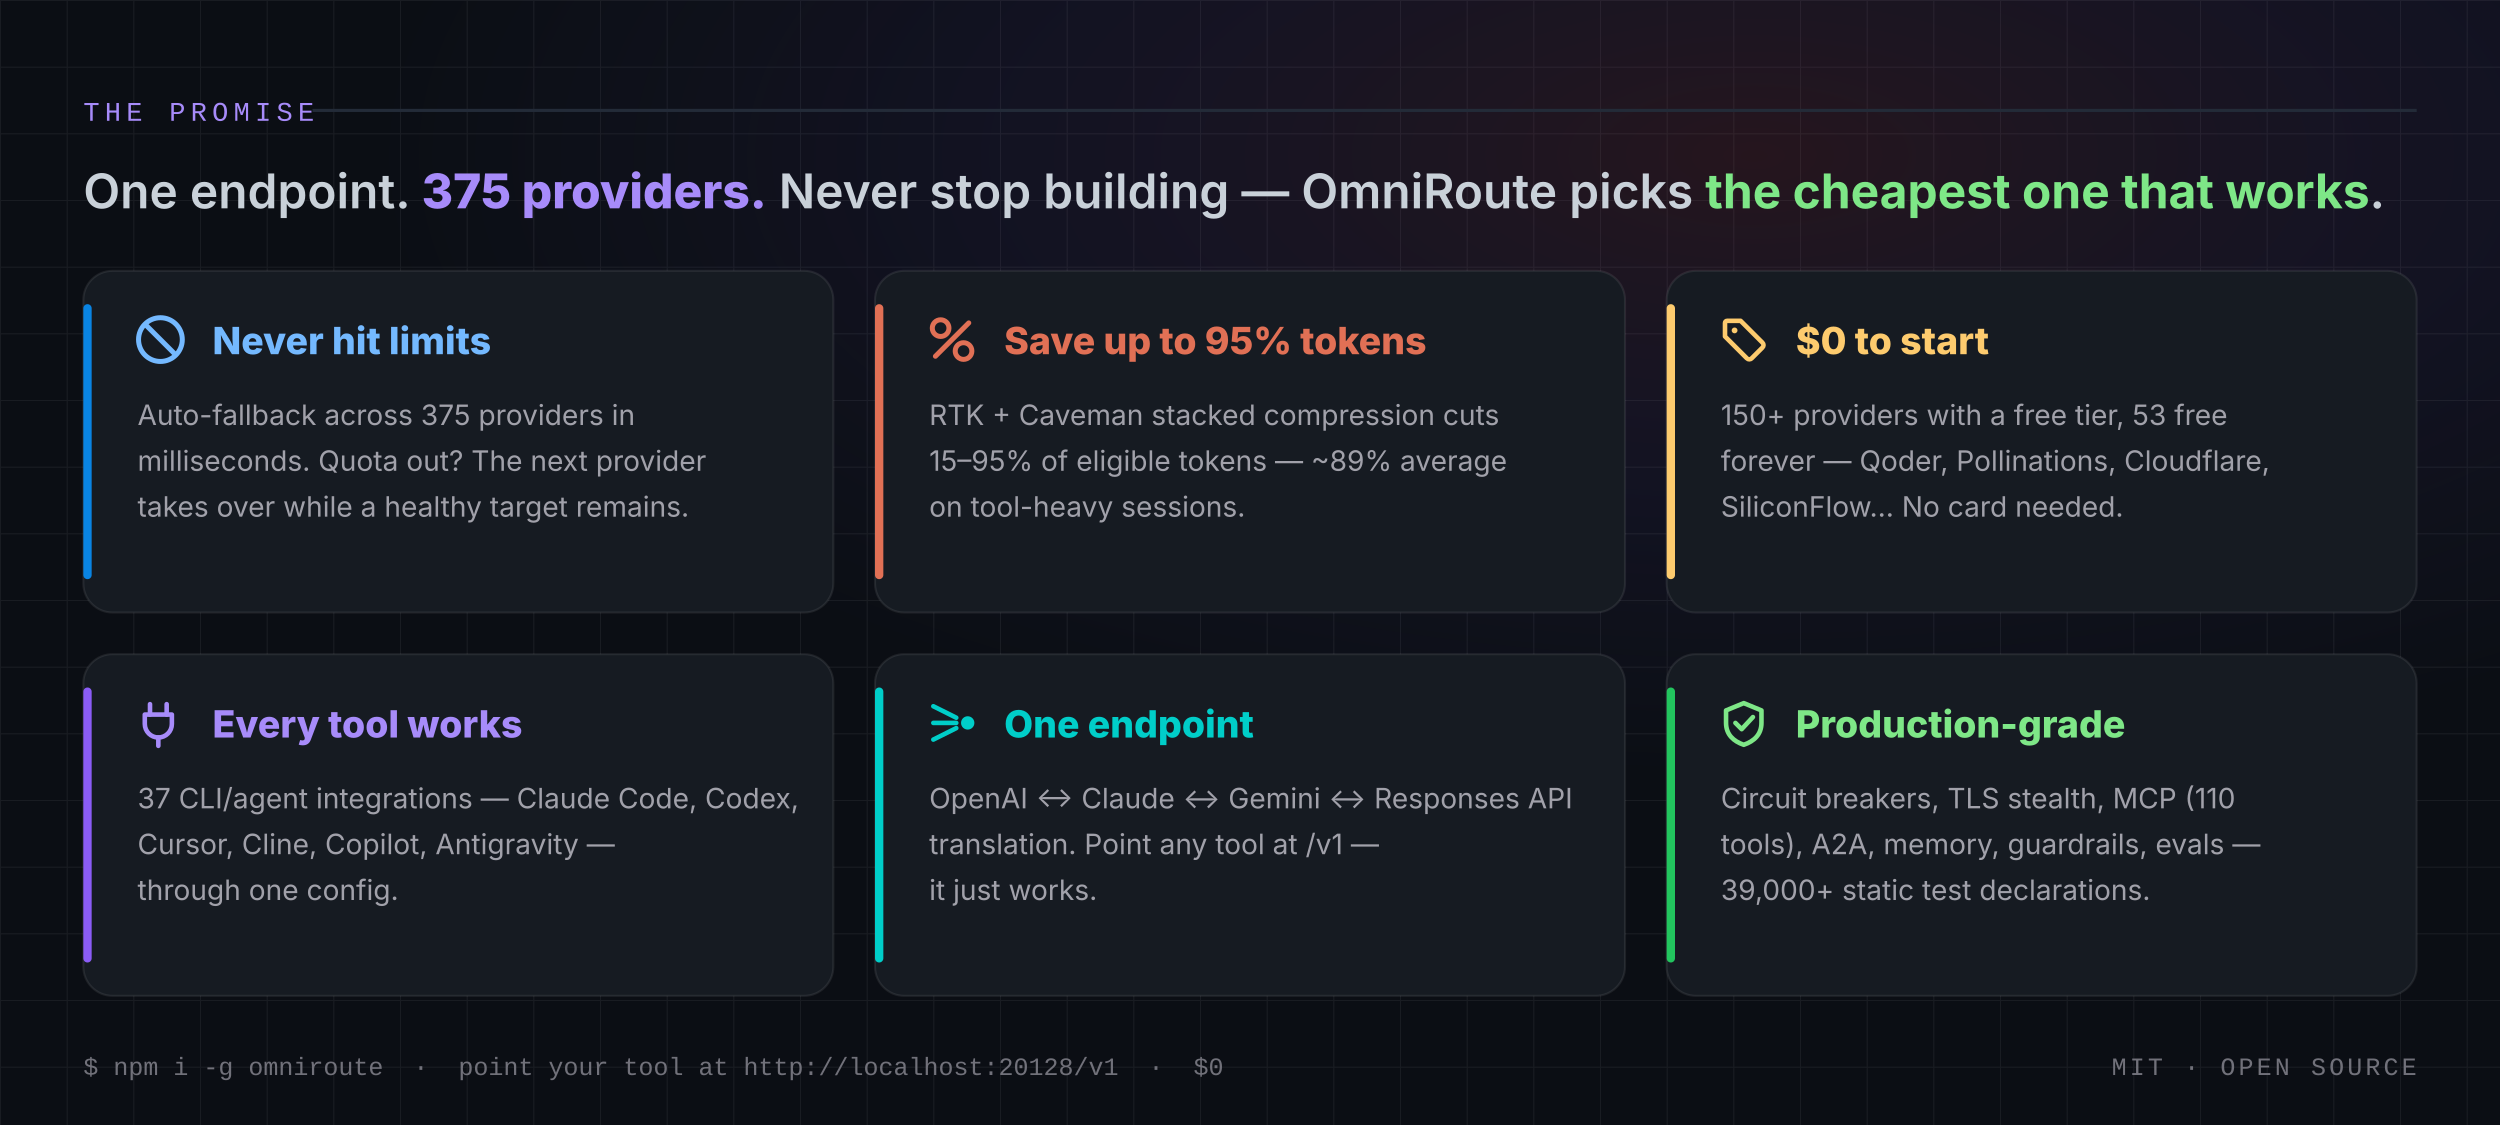
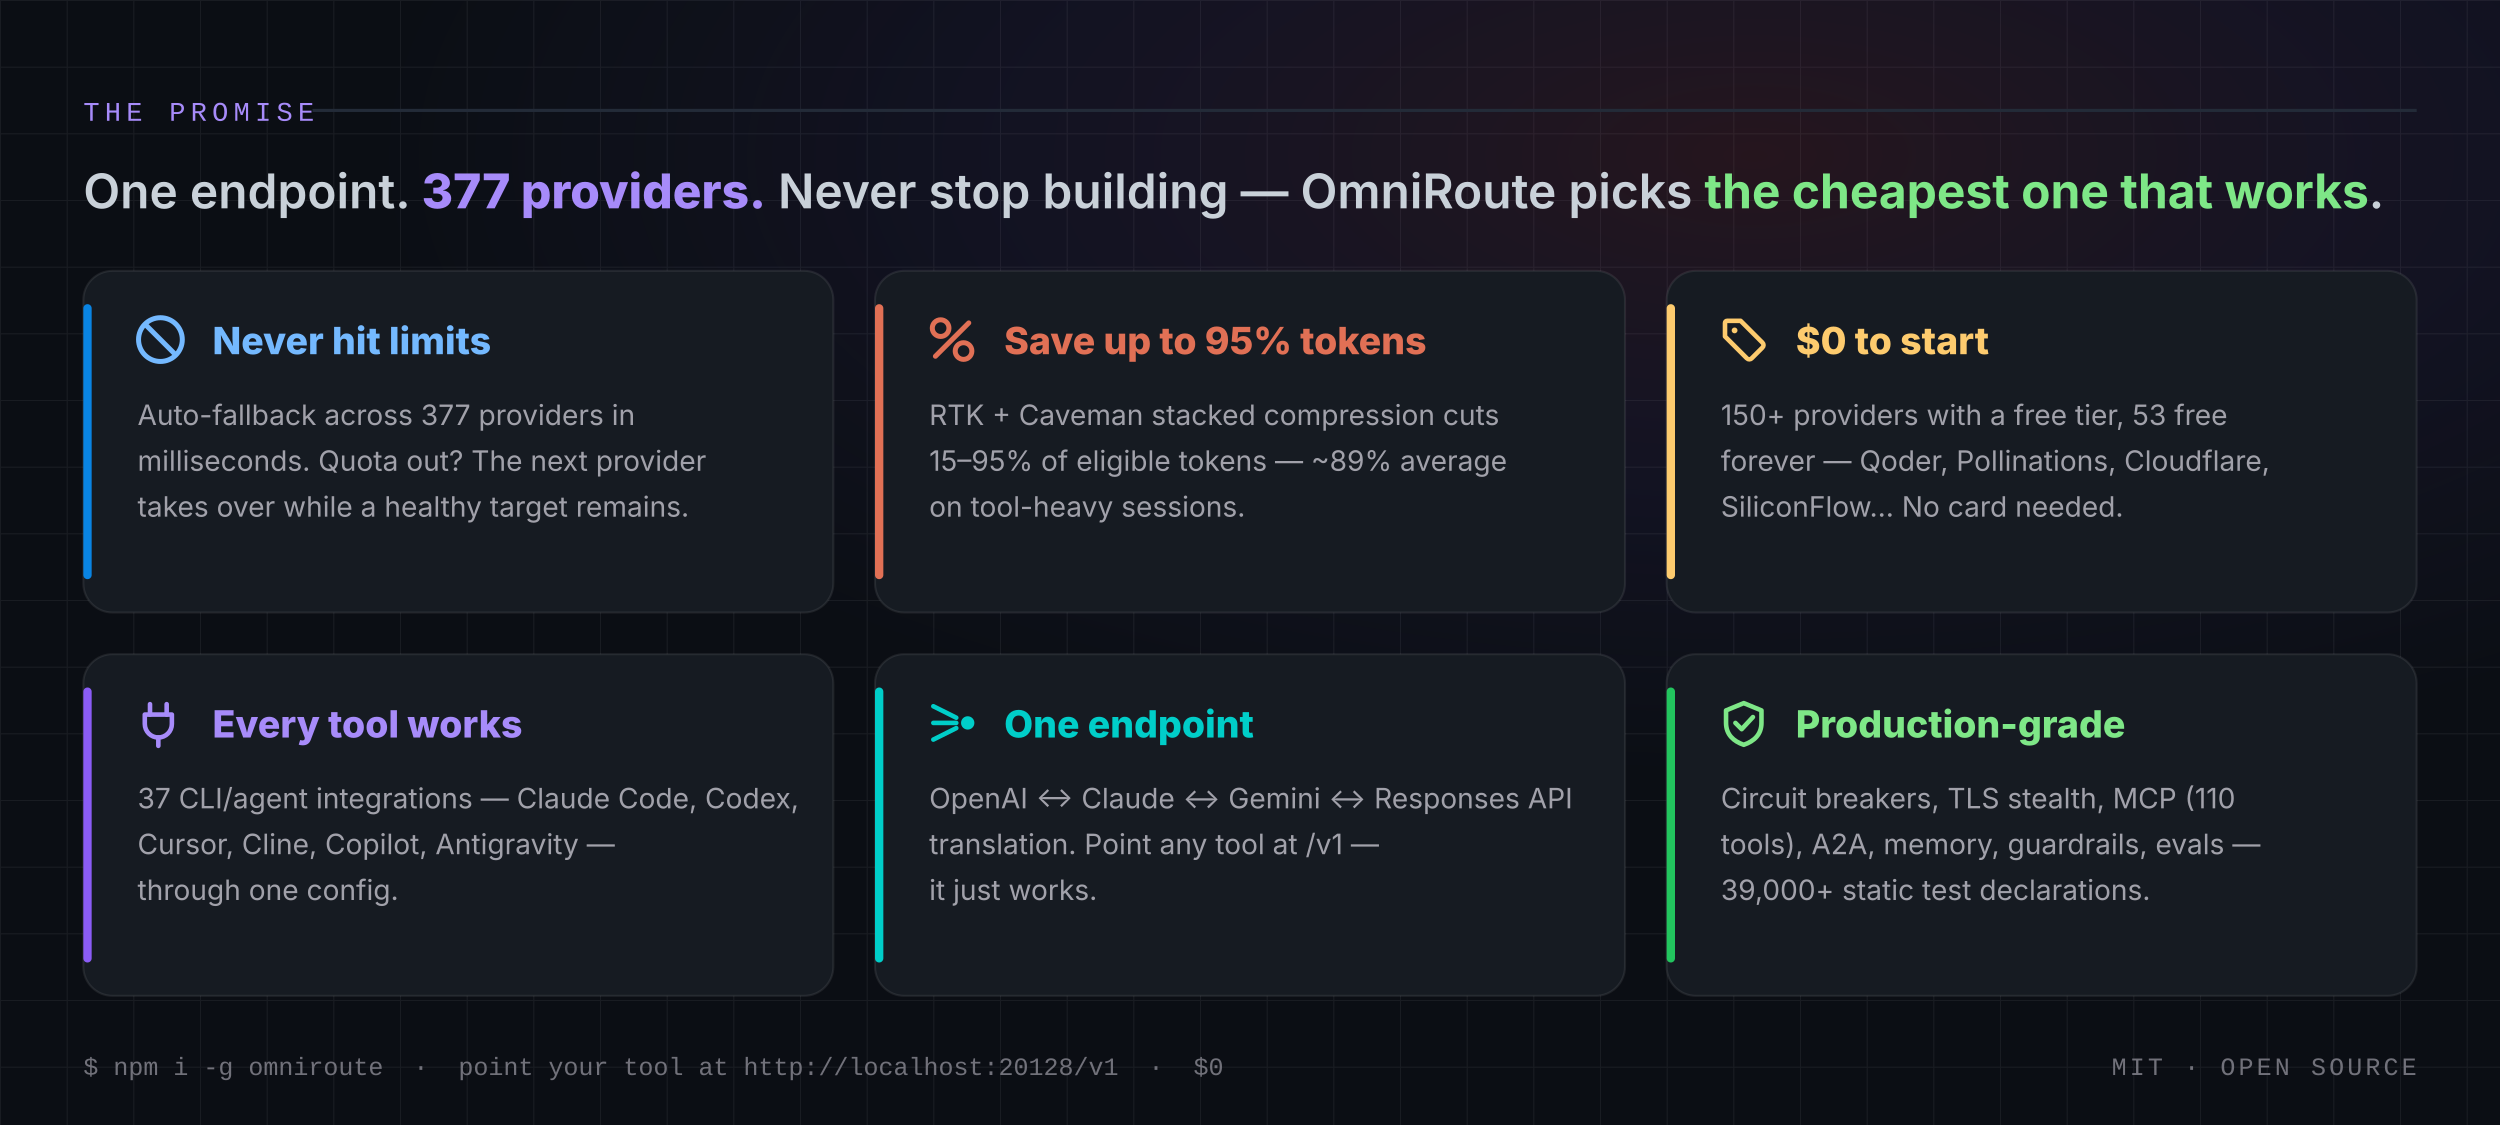
- <svg xmlns="http://www.w3.org/2000/svg" viewBox="0 0 1200 540" role="img" aria-label="The OmniRoute promise: one endpoint and 375 providers. Six pillars. Resilient fallback: automatic routing continues while another healthy target is available. Save up to 95 percent of eligible tokens: RTK plus Caveman stacked compression averages about 89 percent on tool-heavy sessions. Zero dollars to start: 150+ providers with a free tier and 51 recurring or keyless free-forever providers. Every tool works: 37 CLI and agent integration records, including Claude Code, Codex, Cursor, Cline, Copilot and Antigravity, through one config. One endpoint: OpenAI, Claude, Gemini and Responses API translation at /v1. Production controls: circuit breakers, TLS stealth, MCP with 110 tools, A2A, memory, guardrails, evals, and 39,000+ static test declarations across 5,100+ tracked test files.">
+ <svg xmlns="http://www.w3.org/2000/svg" viewBox="0 0 1200 540" role="img" aria-label="The OmniRoute promise: one endpoint and 377 providers. Six pillars. Resilient fallback: automatic routing continues while another healthy target is available. Save up to 95 percent of eligible tokens: RTK plus Caveman stacked compression averages about 89 percent on tool-heavy sessions. Zero dollars to start: 150+ providers with a free tier and 51 recurring or keyless free-forever providers. Every tool works: 37 CLI and agent integration records, including Claude Code, Codex, Cursor, Cline, Copilot and Antigravity, through one config. One endpoint: OpenAI, Claude, Gemini and Responses API translation at /v1. Production controls: circuit breakers, TLS stealth, MCP with 110 tools, A2A, memory, guardrails, evals, and 39,000+ static test declarations across 5,100+ tracked test files.">
  <defs>
    <pattern id="gridPaperP" width="32" height="32" patternUnits="userSpaceOnUse">
      <path d="M 32 0 L 0 0 0 32" fill="none" stroke="#ffffff" stroke-opacity="0.06" stroke-width="1" />
    </pattern>
    <radialGradient id="bgGlowP" cx="70%" cy="14%" r="55%">
      <stop offset="0%" stop-color="#e54d5e" stop-opacity="0.12" />
      <stop offset="55%" stop-color="#8b5cf6" stop-opacity="0.06" />
      <stop offset="100%" stop-color="#6366f1" stop-opacity="0" />
    </radialGradient>
  </defs>
  <rect width="1200" height="540" fill="#0b0e14" />
  <rect width="1200" height="540" fill="url(#gridPaperP)" />
  <rect width="1200" height="540" fill="url(#bgGlowP)" />
  <g>
    <text x="40" y="58" font-family="Consolas, 'Courier New', monospace" font-size="13" letter-spacing="2.5" fill="#a78bfa">THE PROMISE</text>
    <line x1="150" y1="53" x2="1160" y2="53" stroke="#232b38" stroke-width="1.5" />
  </g>
  <g>
-     <text x="40" y="100" font-family="Inter, 'Segoe UI', Arial, Helvetica, system-ui, sans-serif" font-size="23" font-weight="600" fill="#c9d1d9">One endpoint. <tspan fill="#a78bfa" font-weight="800">375 providers.</tspan> Never stop building — OmniRoute picks <tspan fill="#7ee787" font-weight="700">the cheapest one that works</tspan>.</text>
+     <text x="40" y="100" font-family="Inter, 'Segoe UI', Arial, Helvetica, system-ui, sans-serif" font-size="23" font-weight="600" fill="#c9d1d9">One endpoint. <tspan fill="#a78bfa" font-weight="800">377 providers.</tspan> Never stop building — OmniRoute picks <tspan fill="#7ee787" font-weight="700">the cheapest one that works</tspan>.</text>
  </g>
  <g font-family="Inter, 'Segoe UI', Arial, Helvetica, system-ui, sans-serif">
    <g>
      <rect x="40" y="130" width="360" height="164" rx="14" fill="#161b22" stroke="#ffffff" stroke-opacity="0.08" stroke-width="1" />
      <rect x="40" y="130" width="360" height="164" rx="14" fill="none" stroke="#74b9ff" stroke-width="1.5" opacity="0">
        <animate attributeName="opacity" values="0;0.9;0;0" keyTimes="0;0.055;0.12;1" dur="12s" begin="3s" repeatCount="indefinite" />
      </rect>
      <rect x="40" y="146" width="4" height="132" rx="2" fill="#0984e3" />
      <g transform="translate(66,152)" stroke="#74b9ff" stroke-width="2.4" fill="none" stroke-linecap="round">
        <circle cx="11" cy="11" r="10.5" />
        <line x1="3.9" y1="3.9" x2="18.1" y2="18.1" />
      </g>
      <text x="102" y="170" font-size="18" font-weight="800" fill="#74b9ff">Never hit limits</text>
-       <text x="66" y="204" font-size="13.5" fill="#a1a1aa">Auto-fallback across 375 providers in</text>
+       <text x="66" y="204" font-size="13.5" fill="#a1a1aa">Auto-fallback across 377 providers in</text>
      <text x="66" y="226" font-size="13.5" fill="#a1a1aa">milliseconds. Quota out? The next provider</text>
      <text x="66" y="248" font-size="13.5" fill="#a1a1aa">takes over while a healthy target remains.</text>
    </g>
    <g>
      <rect x="420" y="130" width="360" height="164" rx="14" fill="#161b22" stroke="#ffffff" stroke-opacity="0.08" stroke-width="1" />
      <rect x="420" y="130" width="360" height="164" rx="14" fill="none" stroke="#e17055" stroke-width="1.5" opacity="0">
        <animate attributeName="opacity" values="0;0;0.9;0;0" keyTimes="0;0.167;0.222;0.287;1" dur="12s" begin="3s" repeatCount="indefinite" />
      </rect>
      <rect x="420" y="146" width="4" height="132" rx="2" fill="#e17055" />
      <g transform="translate(446,152)" stroke="#e17055" stroke-width="2.4" fill="none" stroke-linecap="round">
        <circle cx="5.5" cy="5.5" r="4" />
        <circle cx="16.5" cy="16.5" r="4" />
        <line x1="19" y1="3" x2="3" y2="19" />
      </g>
      <text x="482" y="170" font-size="18" font-weight="800" fill="#e17055">Save up to 95% tokens</text>
      <text x="446" y="204" font-size="13.5" fill="#a1a1aa">RTK + Caveman stacked compression cuts</text>
      <text x="446" y="226" font-size="13.5" fill="#a1a1aa">15–95% of eligible tokens — ~89% average</text>
      <text x="446" y="248" font-size="13.5" fill="#a1a1aa">on tool-heavy sessions.</text>
    </g>
    <g>
      <rect x="800" y="130" width="360" height="164" rx="14" fill="#161b22" stroke="#ffffff" stroke-opacity="0.08" stroke-width="1" />
      <rect x="800" y="130" width="360" height="164" rx="14" fill="none" stroke="#fdcb6e" stroke-width="1.5" opacity="0">
        <animate attributeName="opacity" values="0;0;0.9;0;0" keyTimes="0;0.334;0.389;0.454;1" dur="12s" begin="3s" repeatCount="indefinite" />
      </rect>
      <rect x="800" y="146" width="4" height="132" rx="2" fill="#fdcb6e" />
      <g transform="translate(826,152)" stroke="#fdcb6e" stroke-width="2.2" fill="none" stroke-linecap="round" stroke-linejoin="round">
        <path d="M 2,9.5 L 2,3 A 1,1 0 0 1 3,2 L 9.5,2 L 20,12.5 A 1.6,1.6 0 0 1 20,14.8 L 14.8,20 A 1.6,1.6 0 0 1 12.5,20 Z" />
        <circle cx="6.6" cy="6.6" r="1.4" fill="#fdcb6e" stroke="none" />
      </g>
      <text x="862" y="170" font-size="18" font-weight="800" fill="#fdcb6e">$0 to start</text>
      <text x="826" y="204" font-size="13.5" fill="#a1a1aa">150+ providers with a free tier, 53 free</text>
      <text x="826" y="226" font-size="13.5" fill="#a1a1aa">forever — Qoder, Pollinations, Cloudflare,</text>
      <text x="826" y="248" font-size="13.5" fill="#a1a1aa">SiliconFlow… No card needed.</text>
    </g>
    <g>
      <rect x="40" y="314" width="360" height="164" rx="14" fill="#161b22" stroke="#ffffff" stroke-opacity="0.08" stroke-width="1" />
      <rect x="40" y="314" width="360" height="164" rx="14" fill="none" stroke="#a78bfa" stroke-width="1.5" opacity="0">
        <animate attributeName="opacity" values="0;0;0.9;0;0" keyTimes="0;0.5;0.555;0.62;1" dur="12s" begin="3s" repeatCount="indefinite" />
      </rect>
      <rect x="40" y="330" width="4" height="132" rx="2" fill="#8b5cf6" />
      <g transform="translate(66,336)" stroke="#a78bfa" stroke-width="2.2" fill="none" stroke-linecap="round" stroke-linejoin="round">
        <path d="M 6,2 L 6,7 M 14,2 L 14,7" />
        <path d="M 3.5,7 L 16.5,7 L 16.5,11.5 A 6.5,6.5 0 0 1 10,18 A 6.5,6.5 0 0 1 3.5,11.5 Z" />
        <path d="M 10,18 L 10,22" />
      </g>
      <text x="102" y="354" font-size="18" font-weight="800" fill="#a78bfa">Every tool works</text>
      <text x="66" y="388" font-size="13.5" fill="#a1a1aa">37 CLI/agent integrations — Claude Code, Codex,</text>
      <text x="66" y="410" font-size="13.5" fill="#a1a1aa">Cursor, Cline, Copilot, Antigravity —</text>
      <text x="66" y="432" font-size="13.5" fill="#a1a1aa">through one config.</text>
    </g>
    <g>
      <rect x="420" y="314" width="360" height="164" rx="14" fill="#161b22" stroke="#ffffff" stroke-opacity="0.08" stroke-width="1" />
      <rect x="420" y="314" width="360" height="164" rx="14" fill="none" stroke="#00cec9" stroke-width="1.5" opacity="0">
        <animate attributeName="opacity" values="0;0;0.9;0;0" keyTimes="0;0.667;0.722;0.787;1" dur="12s" begin="3s" repeatCount="indefinite" />
      </rect>
      <rect x="420" y="330" width="4" height="132" rx="2" fill="#00cec9" />
      <g transform="translate(446,336)" stroke="#00cec9" stroke-width="2.2" fill="none" stroke-linecap="round">
        <path d="M 2,3 L 13,8.5 M 2,11 L 13,11 M 2,19 L 13,13.5" />
        <circle cx="18.5" cy="11" r="3.2" fill="#00cec9" stroke="none" />
      </g>
      <text x="482" y="354" font-size="18" font-weight="800" fill="#00cec9">One endpoint</text>
      <text x="446" y="388" font-size="13.5" fill="#a1a1aa">OpenAI ↔ Claude ↔ Gemini ↔ Responses API</text>
      <text x="446" y="410" font-size="13.5" fill="#a1a1aa">translation. Point any tool at /v1 —</text>
      <text x="446" y="432" font-size="13.5" fill="#a1a1aa">it just works.</text>
    </g>
    <g>
      <rect x="800" y="314" width="360" height="164" rx="14" fill="#161b22" stroke="#ffffff" stroke-opacity="0.08" stroke-width="1" />
      <rect x="800" y="314" width="360" height="164" rx="14" fill="none" stroke="#7ee787" stroke-width="1.5" opacity="0">
        <animate attributeName="opacity" values="0;0;0.9;0;0" keyTimes="0;0.834;0.889;0.954;1" dur="12s" begin="3s" repeatCount="indefinite" />
      </rect>
      <rect x="800" y="330" width="4" height="132" rx="2" fill="#22c55e" />
      <g transform="translate(826,336)" stroke="#7ee787" stroke-width="2.2" fill="none" stroke-linecap="round" stroke-linejoin="round">
        <path d="M 11,1.5 L 19.5,5 L 19.5,11 C 19.5,16.5 16,19.8 11,21.5 C 6,19.8 2.5,16.5 2.5,11 L 2.5,5 Z" />
        <path d="M 7,11 L 10,14 L 15.4,8.2" />
      </g>
      <text x="862" y="354" font-size="18" font-weight="800" fill="#7ee787">Production-grade</text>
      <text x="826" y="388" font-size="13.5" fill="#a1a1aa">Circuit breakers, TLS stealth, MCP (110</text>
      <text x="826" y="410" font-size="13.5" fill="#a1a1aa">tools), A2A, memory, guardrails, evals —</text>
      <text x="826" y="432" font-size="13.5" fill="#a1a1aa">39,000+ static test declarations.</text>
    </g>
  </g>
  <g>
    <text x="40" y="516" font-family="Consolas, 'Courier New', monospace" font-size="12" fill="#71717a">$ npm i -g omniroute  ·  point your tool at http://localhost:20128/v1  ·  $0</text>
    <text x="1160" y="516" text-anchor="end" font-family="Consolas, 'Courier New', monospace" font-size="12" letter-spacing="1.5" fill="#71717a">MIT · OPEN SOURCE</text>
  </g>
</svg>
